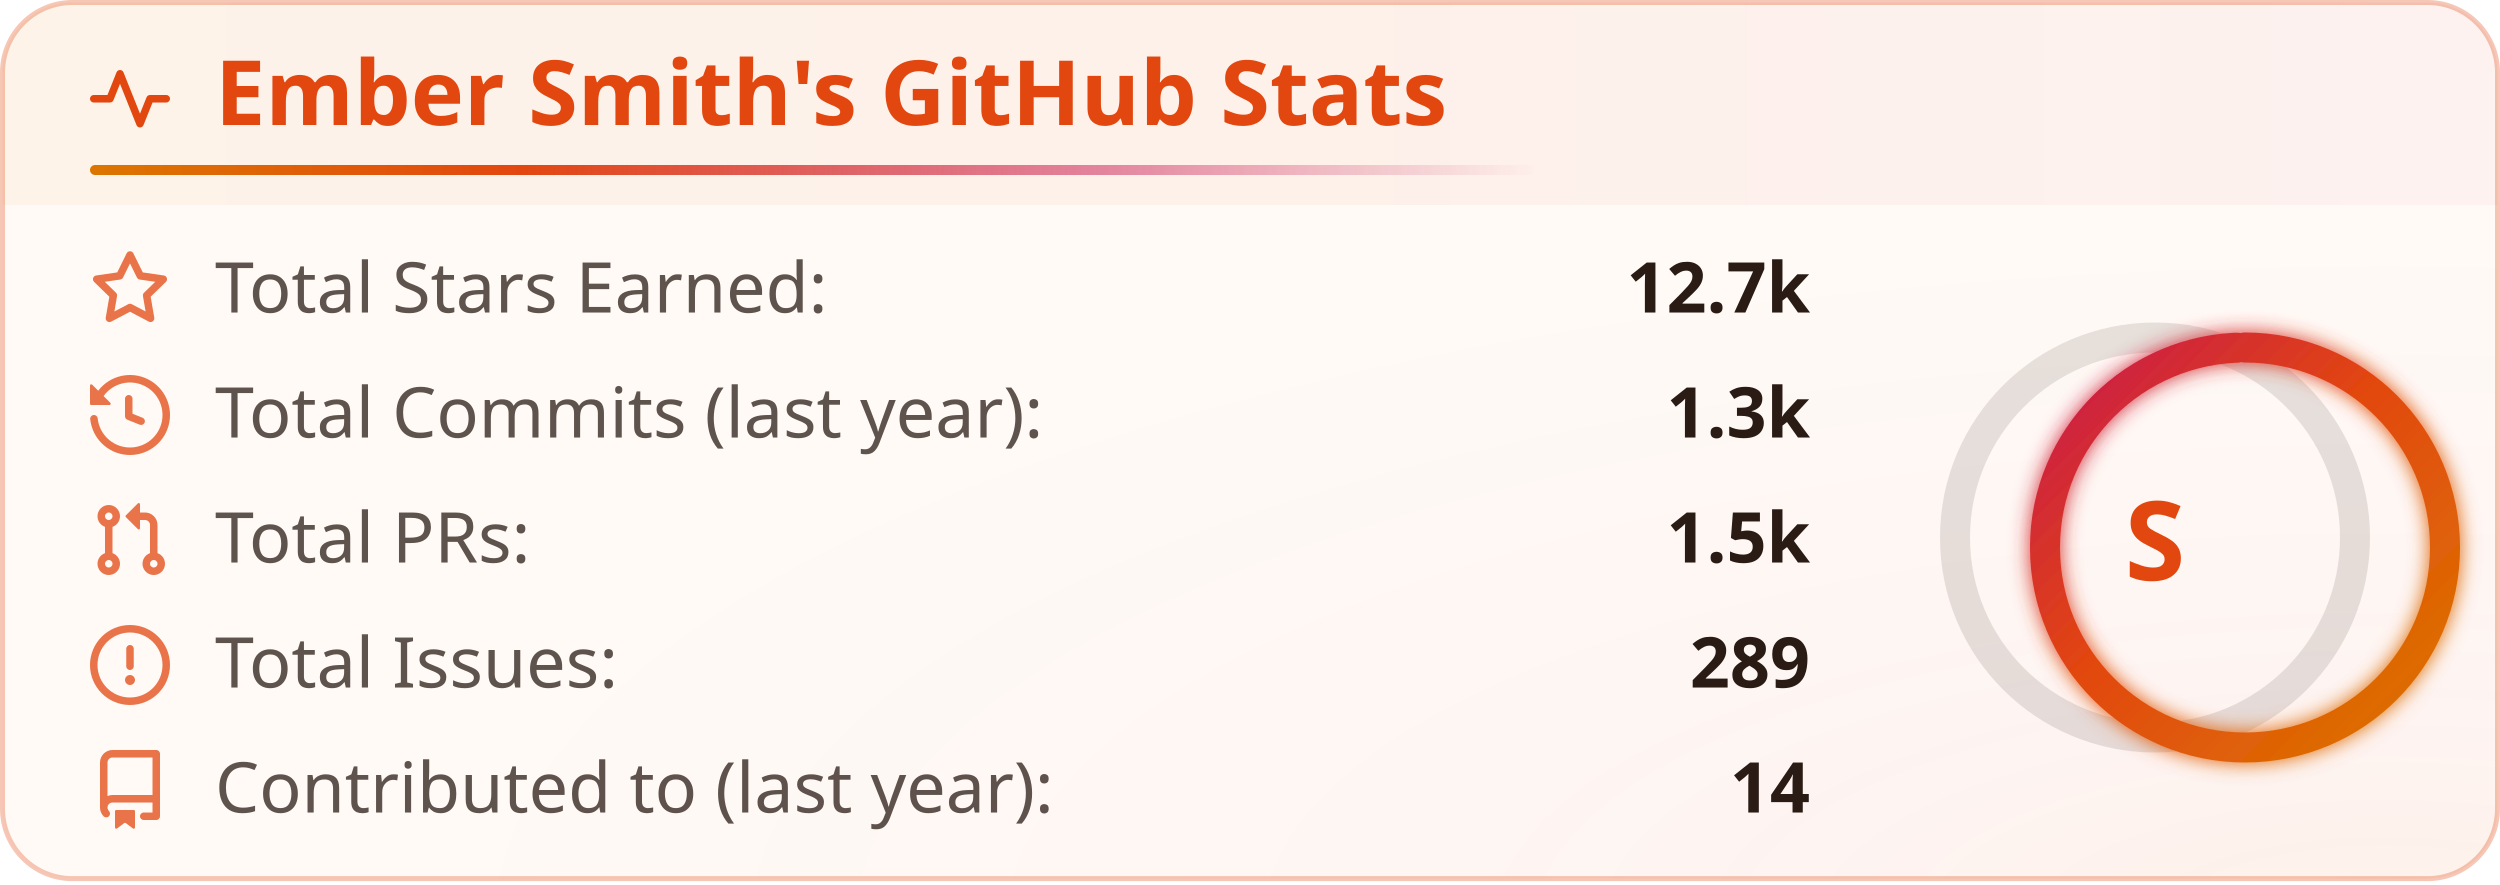
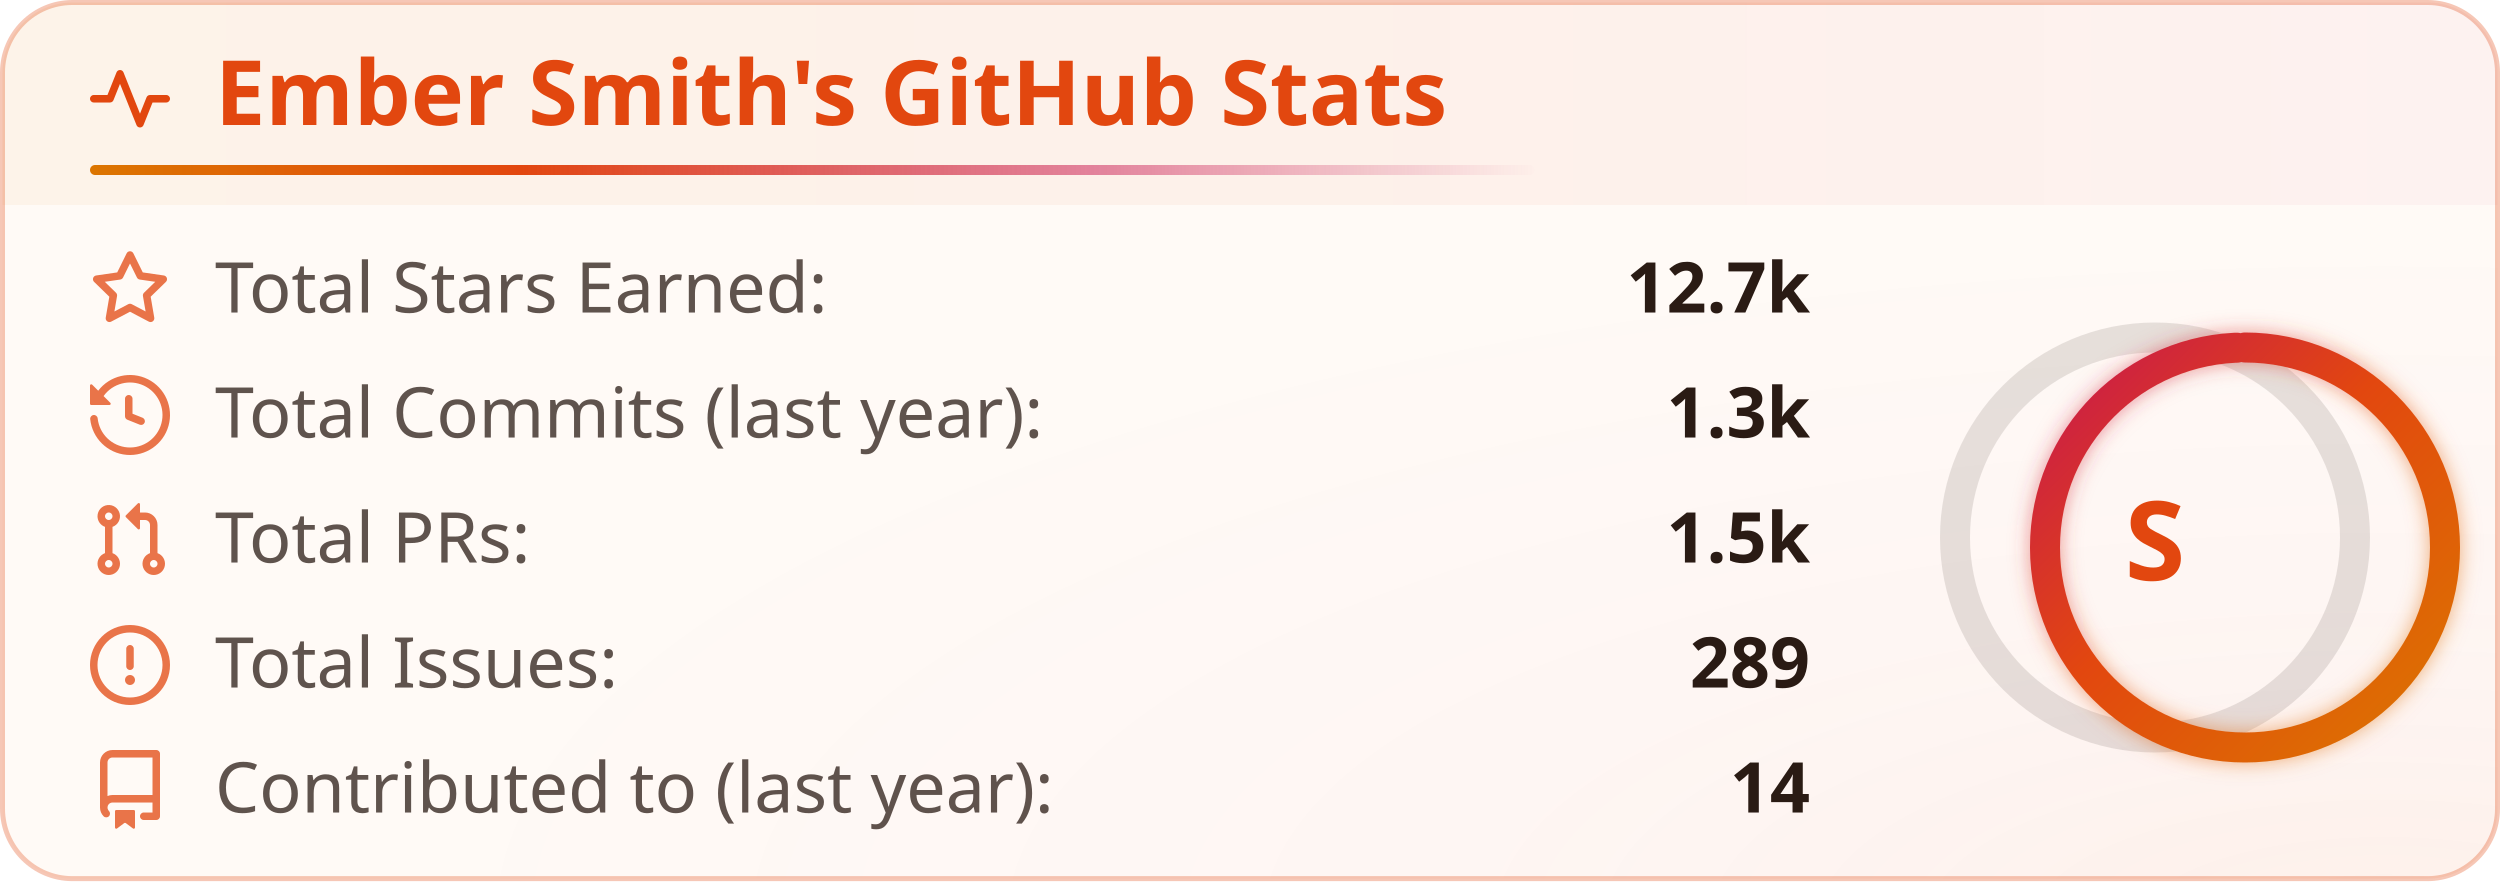
<svg xmlns="http://www.w3.org/2000/svg" width="500" height="177" viewBox="0 0 500 177" fill="none" role="img" aria-labelledby="title-id desc-id">
  <style>
    .header {
      font: 600 18px 'Segoe UI', Ubuntu, "Helvetica Neue", Sans-Serif;
      fill: #e2470f;
      animation: fadeInAnimation 0.8s ease-in-out backwards;
    }
    /* The icon reads against the title rather than with it, so it keeps its own color. */
    .title-icon {
      fill: #e2470f;
      animation: fadeInAnimation 0.8s ease-in-out backwards;
    }
    .title-accent {
      transform-box: fill-box;
      transform-origin: left center;
      animation: trailAnimation 0.9s cubic-bezier(0.2, 0.7, 0.2, 1) 0.2s backwards;
    }
    @supports(-moz-appearance: auto) {
      /* Selector detects Firefox */
      .header {
        font-size: 15.5px;
      }
    }
    .stat {
      font: 400 14px 'Segoe UI', Ubuntu, "Helvetica Neue", Sans-Serif;
      fill: #2a1b14;
      font-variant-numeric: tabular-nums;
    }
    @supports(-moz-appearance: auto) {
      /* Selector detects Firefox */
      .stat {
        font-size: 12px;
      }
    }
    .stagger {
      animation: fadeInAnimation 0.3s ease-in-out backwards;
    }
    .rank-text {
      font: 700 22px 'Segoe UI', Ubuntu, "Helvetica Neue", Sans-Serif;
      fill: #e2470f;
      transform: translate(-5px, 5px);
      animation: scaleInAnimation 0.3s ease-in-out backwards;
    }
    .rank-percentile-header {
      font-size: 14px;
    }
    .rank-percentile-text {
      font-size: 16px;
    }
    /* Labels recede so that the values read first. */
    .not_bold {
      font-weight: 400;
      opacity: 0.75;
    }
    .bold {
      font-weight: 600;
    }
    .icon {
      fill: #e2470f;
      opacity: 0.75;
      display: block;
    }
    .rank-circle-rim {
      stroke: #2a1b14;
      fill: none;
      stroke-width: 6;
      opacity: 0.12;
    }
    .rank-circle {
      stroke: url(#heat-ring);
      stroke-dasharray: 251.327;
      fill: none;
      stroke-width: 6;
      stroke-linecap: round;
      opacity: 1;
      transform-origin: -10px 8px;
      transform: rotate(-90deg);
      stroke-dashoffset: 1.612;
      animation: rankAnimation 0.8s backwards ease-in-out;
    }
    @keyframes rankAnimation {
      from {
        stroke-dashoffset: 251.327;
      }
      to {
        stroke-dashoffset: 1.612;
      }
    }
    /* A spark burns out at the top of its rise, so its resting frame is unlit. */
    .spark {
      fill: #dc7600;
      opacity: 0;
      animation: sparkAnimation 3.4s ease-out 3 backwards;
    }
    @keyframes sparkAnimation {
      0% {
        opacity: 0;
        transform: translateY(0);
      }
      15% {
        opacity: 1;
      }
      100% {
        opacity: 0;
        transform: translateY(-56px);
      }
    }
    /* Animations */
    @keyframes scaleInAnimation {
      from {
        transform: translate(-5px, 5px) scale(0);
      }
      to {
        transform: translate(-5px, 5px) scale(1);
      }
    }
    @keyframes fadeInAnimation {
      from {
        opacity: 0;
      }
      to {
        opacity: 1;
      }
    }
    @keyframes trailAnimation {
      from {
        transform: scaleX(0);
      }
    }
    @media (prefers-reduced-motion: reduce) {
      * {
        animation-duration: 0s !important;
        animation-delay: 0s !important;
      }
    }
  </style>
  <defs>
    <linearGradient id="heat" x1="0" y1="0" x2="1" y2="0">
      <stop offset="0" class="heat-0" stop-color="#dc7600" />
      <stop offset="0.55" class="heat-1" stop-color="#e2470f" />
      <stop offset="1" class="heat-2" stop-color="#c8174f" />
    </linearGradient>
    <linearGradient id="heat-ring" x1="0" y1="1" x2="1" y2="0">
      <stop offset="0" class="heat-0" stop-color="#dc7600" />
      <stop offset="0.55" class="heat-1" stop-color="#e2470f" />
      <stop offset="1" class="heat-2" stop-color="#c8174f" />
    </linearGradient>
    <linearGradient id="heat-trail" x1="0" y1="0" x2="1" y2="0">
      <stop offset="0" class="heat-0" stop-color="#dc7600" />
      <stop offset="0.3" class="heat-1" stop-color="#e2470f" />
      <stop offset="0.7" class="heat-2" stop-color="#c8174f" stop-opacity="0.5" />
      <stop offset="1" class="heat-2" stop-color="#c8174f" stop-opacity="0" />
    </linearGradient>
    <linearGradient id="heat-band" x1="0" y1="0" x2="1" y2="0">
      <stop offset="0" class="band-0" stop-color="#dc7600" stop-opacity="0.05" />
      <stop offset="0.55" class="band-1" stop-color="#e2470f" stop-opacity="0.05" />
      <stop offset="1" class="band-2" stop-color="#c8174f" stop-opacity="0.035" />
    </linearGradient>
    <radialGradient id="heat-glow" cx="0.95" cy="1.05" r="0.8">
      <stop offset="0" class="glow-core" stop-color="#e2470f" stop-opacity="0.05" />
      <stop offset="0.45" class="glow-edge" stop-color="#c8174f" stop-opacity="0.017" />
      <stop offset="1" class="heat-2" stop-color="#c8174f" stop-opacity="0" />
    </radialGradient>
    <filter id="heat-bloom" x="-50%" y="-50%" width="200%" height="200%">
-       <feGaussianBlur stdDeviation="2" result="bloom" />
-       <feMerge>
-         <feMergeNode in="bloom" />
-         <feMergeNode in="SourceGraphic" />
-       </feMerge>
+       <feGaussianBlur stdDeviation="2" />
+       <feComponentTransfer>
+         <feFuncA type="linear" slope="0.5" />
+       </feComponentTransfer>
    </filter>
  </defs>
  <rect data-testid="card-bg" class="card-bg" x="0.5" y="0.5" rx="14" height="99%" width="499" stroke="#e2470f4d" fill="#fffaf6" stroke-opacity="1" />
  <rect data-testid="card-glow" x="0.5" y="0.5" rx="14" height="99%" width="499" fill="url(#heat-glow)" />
  <path data-testid="title-band" d="M0.5 14.5a14 14 0 0 1 14 -14h471a14 14 0 0 1 14 14v26.5h-499z" fill="url(#heat-band)" />
  <g data-testid="card-title" transform="translate(18, 25)">
    <g>
      <svg class="title-icon" x="0" y="-13" viewBox="0 0 16 16" version="1.1" width="16" height="16">
        <path d="M6 2c.306 0 .582.187.696.471L10 10.731l1.304-3.26A.751.751 0 0 1 12 7h3.25a.75.75 0 0 1 0 1.5h-2.742l-1.812 4.529a.751.751 0 0 1-1.392 0L6 4.769l-1.304 3.26A.751.751 0 0 1 4 8.5H.75a.75.75 0 0 1 0-1.5h2.742l1.812-4.529A.751.751 0 0 1 6 2Z" />
      </svg>
    </g>
    <g transform="translate(25, 0)">
      <text x="0" y="0" class="header" data-testid="header">Ember Smith's GitHub Stats</text>
    </g>
    <rect data-testid="title-accent" class="title-accent" x="0" y="8" width="288.9" height="2" rx="1" fill="url(#heat-trail)" />
  </g>
  <g data-testid="main-card-body" transform="translate(0, 50)">
    <g data-testid="rank-circle" transform="translate(441, 49.5)">
      <circle class="rank-circle-rim" cx="-10" cy="8" r="40" />
-       <circle class="rank-circle" cx="-10" cy="8" r="40" filter="url(#heat-bloom)" />
+       <circle class="rank-circle" cx="-10" cy="8" r="40" data-testid="rank-ring-glow" filter="url(#heat-bloom)" />
+       <circle class="rank-circle" cx="-10" cy="8" r="40" data-testid="rank-ring" />
      <g class="rank-text">
        <text x="-5" alignment-baseline="central" dominant-baseline="central" text-anchor="middle" y="3" data-testid="level-rank-icon">S</text>
      </g>
      <circle class="spark" cx="-36" cy="42" r="1.7" style="animation-delay: 0s" />
      <circle class="spark" cx="-20" cy="48" r="1.7" style="animation-delay: 1.1s" />
      <circle class="spark" cx="-6" cy="44" r="1.7" style="animation-delay: 2.2s" />
      <circle class="spark" cx="8" cy="50" r="1.7" style="animation-delay: 0.6s" />
      <circle class="spark" cx="20" cy="40" r="1.7" style="animation-delay: 1.7s" />
    </g>
    <svg x="0" y="0">
      <g>
        <g class="stagger" style="animation-delay: 120ms" transform="translate(18, 0)">
          <svg data-testid="icon" class="icon" viewBox="0 0 16 16" version="1.1" width="16" height="16">
            <path fill-rule="evenodd" d="M8 .25a.75.75 0 01.673.418l1.882 3.815 4.21.612a.75.75 0 01.416 1.279l-3.046 2.97.719 4.192a.75.75 0 01-1.088.791L8 12.347l-3.766 1.98a.75.75 0 01-1.088-.79l.72-4.194L.818 6.374a.75.75 0 01.416-1.28l4.21-.611L7.327.668A.75.75 0 018 .25zm0 2.445L6.615 5.5a.75.75 0 01-.564.41l-3.097.45 2.24 2.184a.75.75 0 01.216.664l-.528 3.084 2.769-1.456a.75.75 0 01.698 0l2.77 1.456-.53-3.084a.75.75 0 01.216-.664l2.24-2.183-3.096-.45a.75.75 0 01-.564-.41L8 2.694v.001z" />
          </svg>
          <text class="stat not_bold" x="25" y="12.5">Total Stars Earned:</text>
          <text class="stat bold" x="344" text-anchor="end" y="12.5" data-testid="stars">12.7k</text>
        </g>
      </g>
      <g transform="translate(0, 25)">
        <g class="stagger" style="animation-delay: 160ms" transform="translate(18, 0)">
          <svg data-testid="icon" class="icon" viewBox="0 0 16 16" version="1.1" width="16" height="16">
            <path fill-rule="evenodd" d="M1.643 3.143L.427 1.927A.25.25 0 000 2.104V5.75c0 .138.112.25.25.25h3.646a.25.25 0 00.177-.427L2.715 4.215a6.5 6.5 0 11-1.18 4.458.75.75 0 10-1.493.154 8.001 8.001 0 101.6-5.684zM7.75 4a.75.75 0 01.75.75v2.992l2.028.812a.75.75 0 01-.557 1.392l-2.5-1A.75.75 0 017 8.25v-3.5A.75.75 0 017.75 4z" />
          </svg>
          <text class="stat not_bold" x="25" y="12.5">Total Commits (last year):</text>
          <text class="stat bold" x="344" text-anchor="end" y="12.5" data-testid="commits">1.3k</text>
        </g>
      </g>
      <g transform="translate(0, 50)">
        <g class="stagger" style="animation-delay: 200ms" transform="translate(18, 0)">
          <svg data-testid="icon" class="icon" viewBox="0 0 16 16" version="1.1" width="16" height="16">
            <path fill-rule="evenodd" d="M7.177 3.073L9.573.677A.25.25 0 0110 .854v4.792a.25.25 0 01-.427.177L7.177 3.427a.25.25 0 010-.354zM3.75 2.5a.75.75 0 100 1.5.75.75 0 000-1.5zm-2.25.75a2.25 2.25 0 113 2.122v5.256a2.251 2.251 0 11-1.5 0V5.372A2.25 2.25 0 011.5 3.25zM11 2.5h-1V4h1a1 1 0 011 1v5.628a2.251 2.251 0 101.5 0V5A2.5 2.5 0 0011 2.5zm1 10.25a.75.75 0 111.5 0 .75.75 0 01-1.5 0zM3.75 12a.75.75 0 100 1.5.75.75 0 000-1.5z" />
          </svg>
          <text class="stat not_bold" x="25" y="12.5">Total PRs:</text>
          <text class="stat bold" x="344" text-anchor="end" y="12.5" data-testid="prs">1.5k</text>
        </g>
      </g>
      <g transform="translate(0, 75)">
        <g class="stagger" style="animation-delay: 240ms" transform="translate(18, 0)">
          <svg data-testid="icon" class="icon" viewBox="0 0 16 16" version="1.1" width="16" height="16">
            <path fill-rule="evenodd" d="M8 1.5a6.5 6.5 0 100 13 6.5 6.5 0 000-13zM0 8a8 8 0 1116 0A8 8 0 010 8zm9 3a1 1 0 11-2 0 1 1 0 012 0zm-.25-6.25a.75.75 0 00-1.5 0v3.5a.75.75 0 001.5 0v-3.5z" />
          </svg>
          <text class="stat not_bold" x="25" y="12.5">Total Issues:</text>
          <text class="stat bold" x="344" text-anchor="end" y="12.5" data-testid="issues">289</text>
        </g>
      </g>
      <g transform="translate(0, 100)">
        <g class="stagger" style="animation-delay: 280ms" transform="translate(18, 0)">
          <svg data-testid="icon" class="icon" viewBox="0 0 16 16" version="1.1" width="16" height="16">
            <path fill-rule="evenodd" d="M2 2.5A2.5 2.5 0 014.5 0h8.75a.75.75 0 01.75.75v12.5a.75.75 0 01-.75.75h-2.5a.75.75 0 110-1.5h1.75v-2h-8a1 1 0 00-.714 1.7.75.75 0 01-1.072 1.05A2.495 2.495 0 012 11.5v-9zm10.5-1V9h-8c-.356 0-.694.074-1 .208V2.5a1 1 0 011-1h8zM5 12.25v3.25a.25.25 0 00.4.2l1.45-1.087a.25.25 0 01.3 0L8.6 15.7a.25.25 0 00.4-.2v-3.25a.25.25 0 00-.25-.25h-3.5a.25.25 0 00-.25.25z" />
          </svg>
          <text class="stat not_bold" x="25" y="12.5">Contributed to (last year):</text>
          <text class="stat bold" x="344" text-anchor="end" y="12.5" data-testid="contributed_to">14</text>
        </g>
      </g>
    </svg>
  </g>
</svg>
